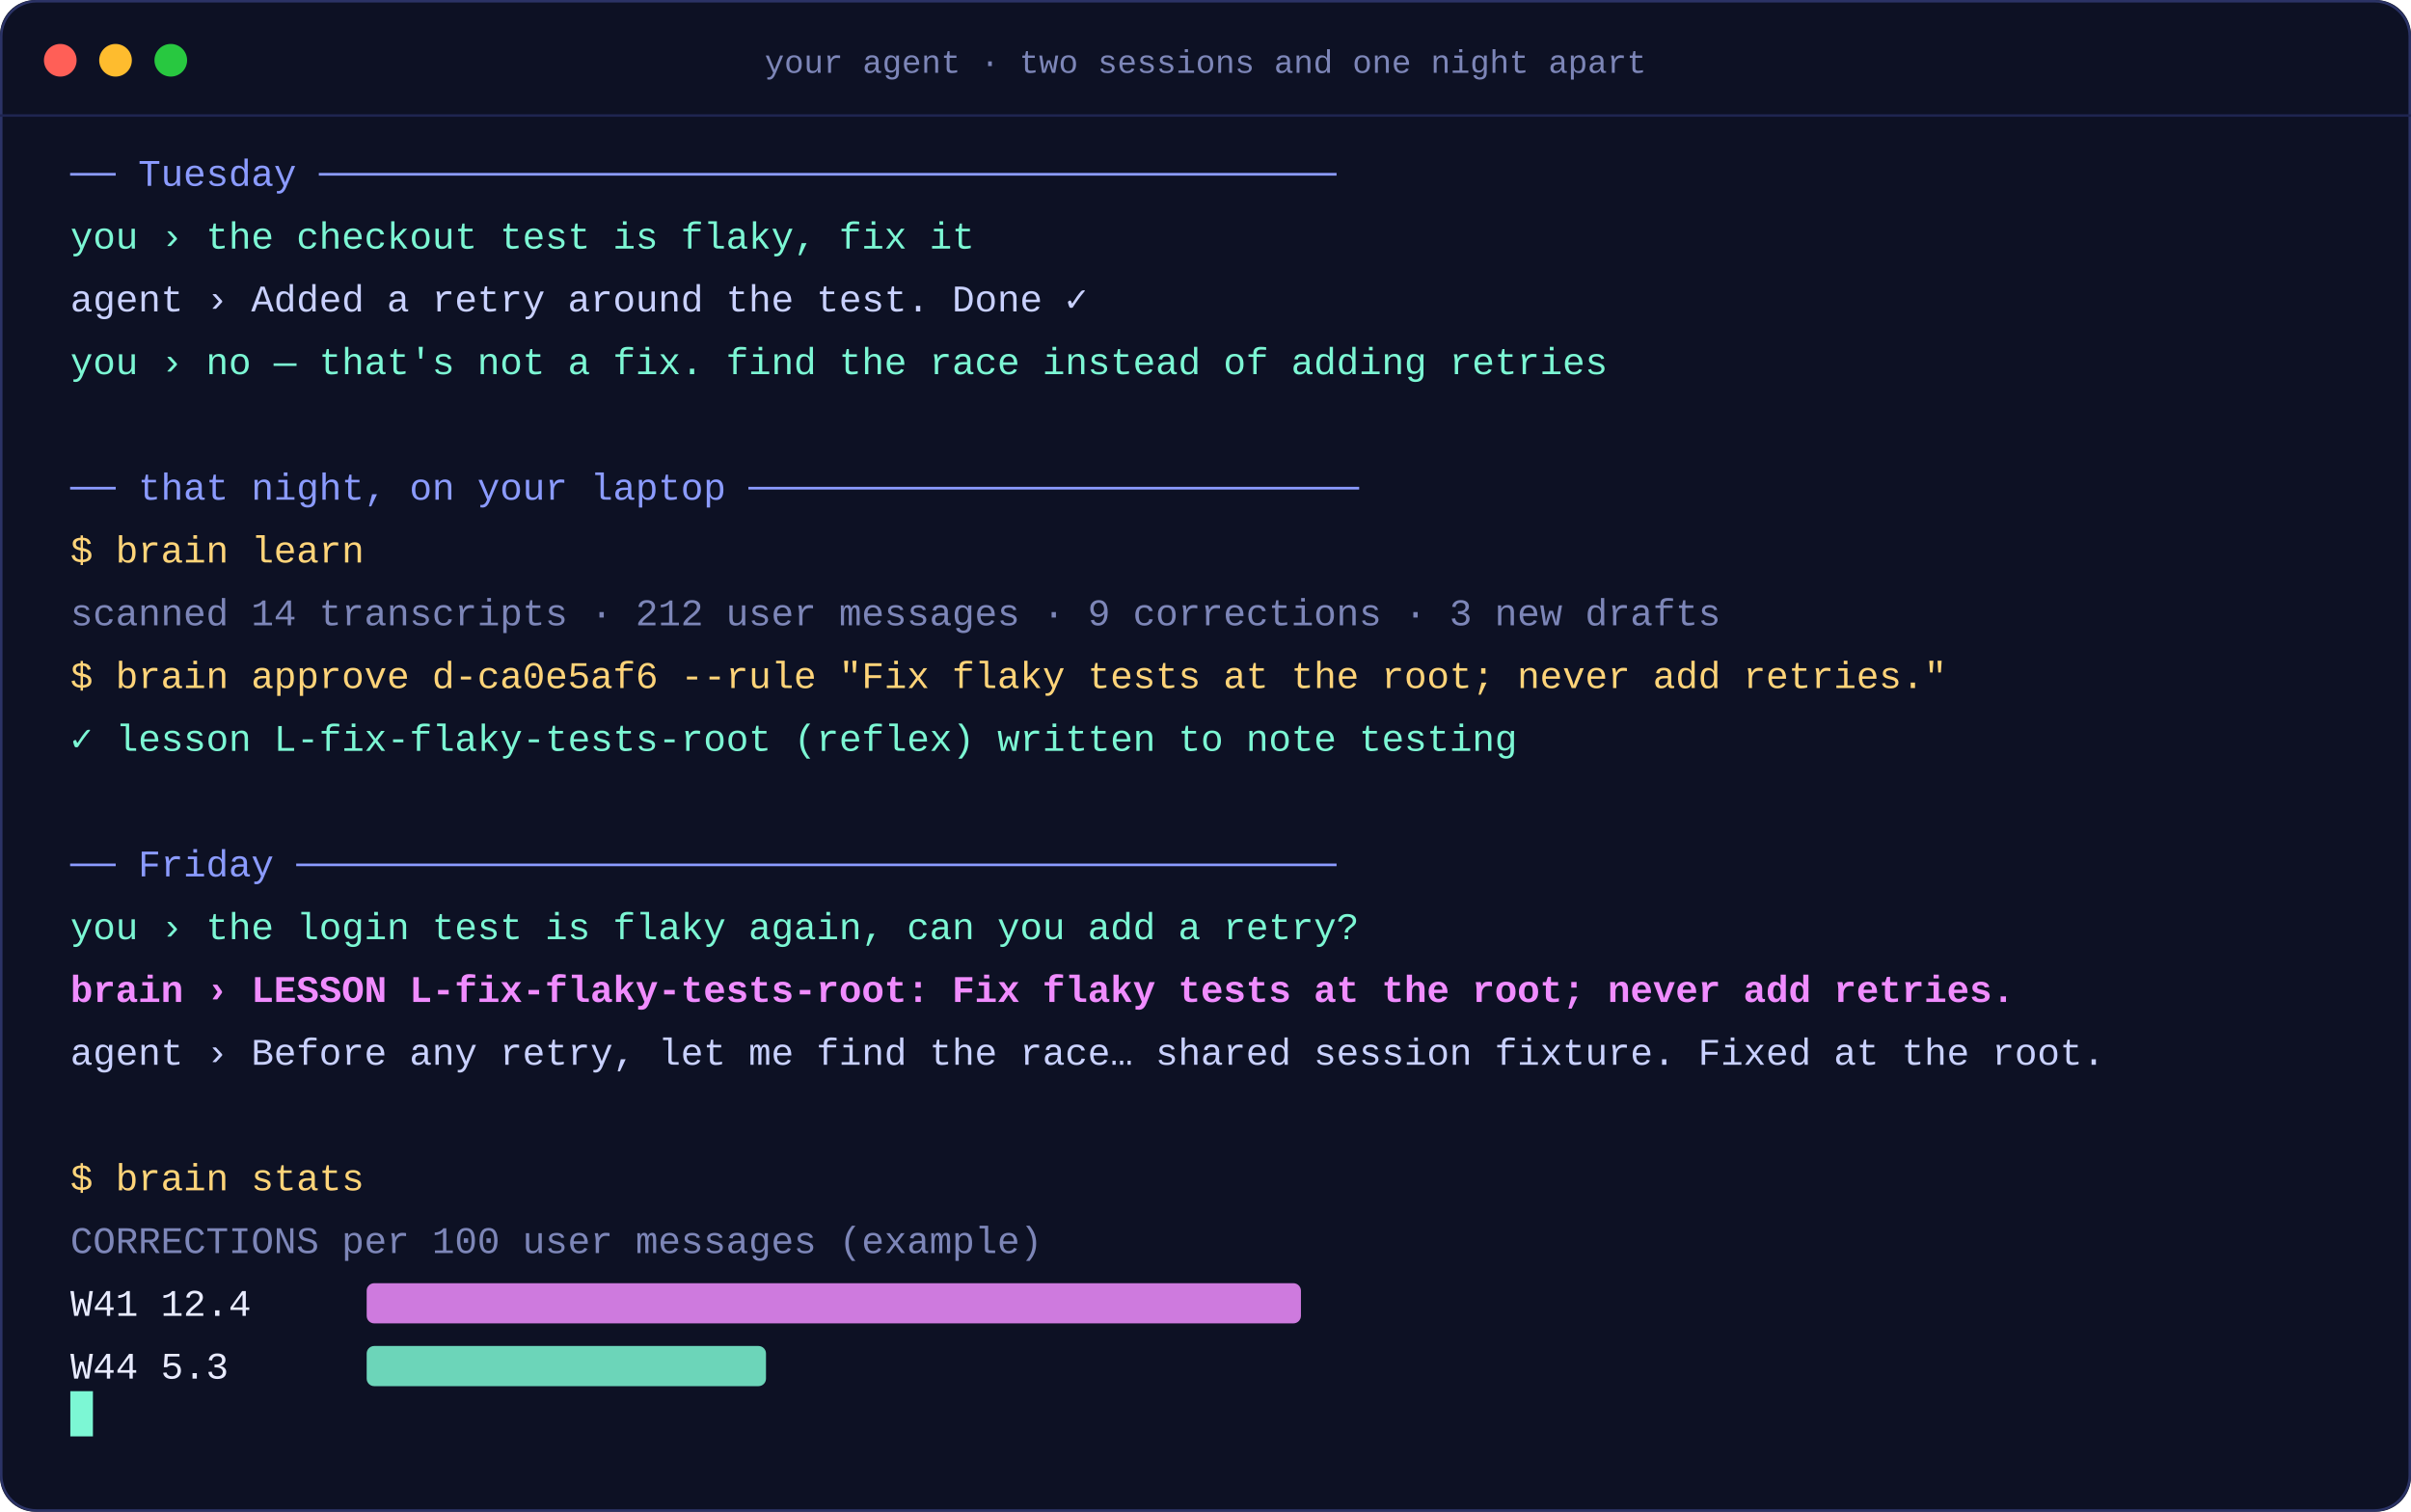
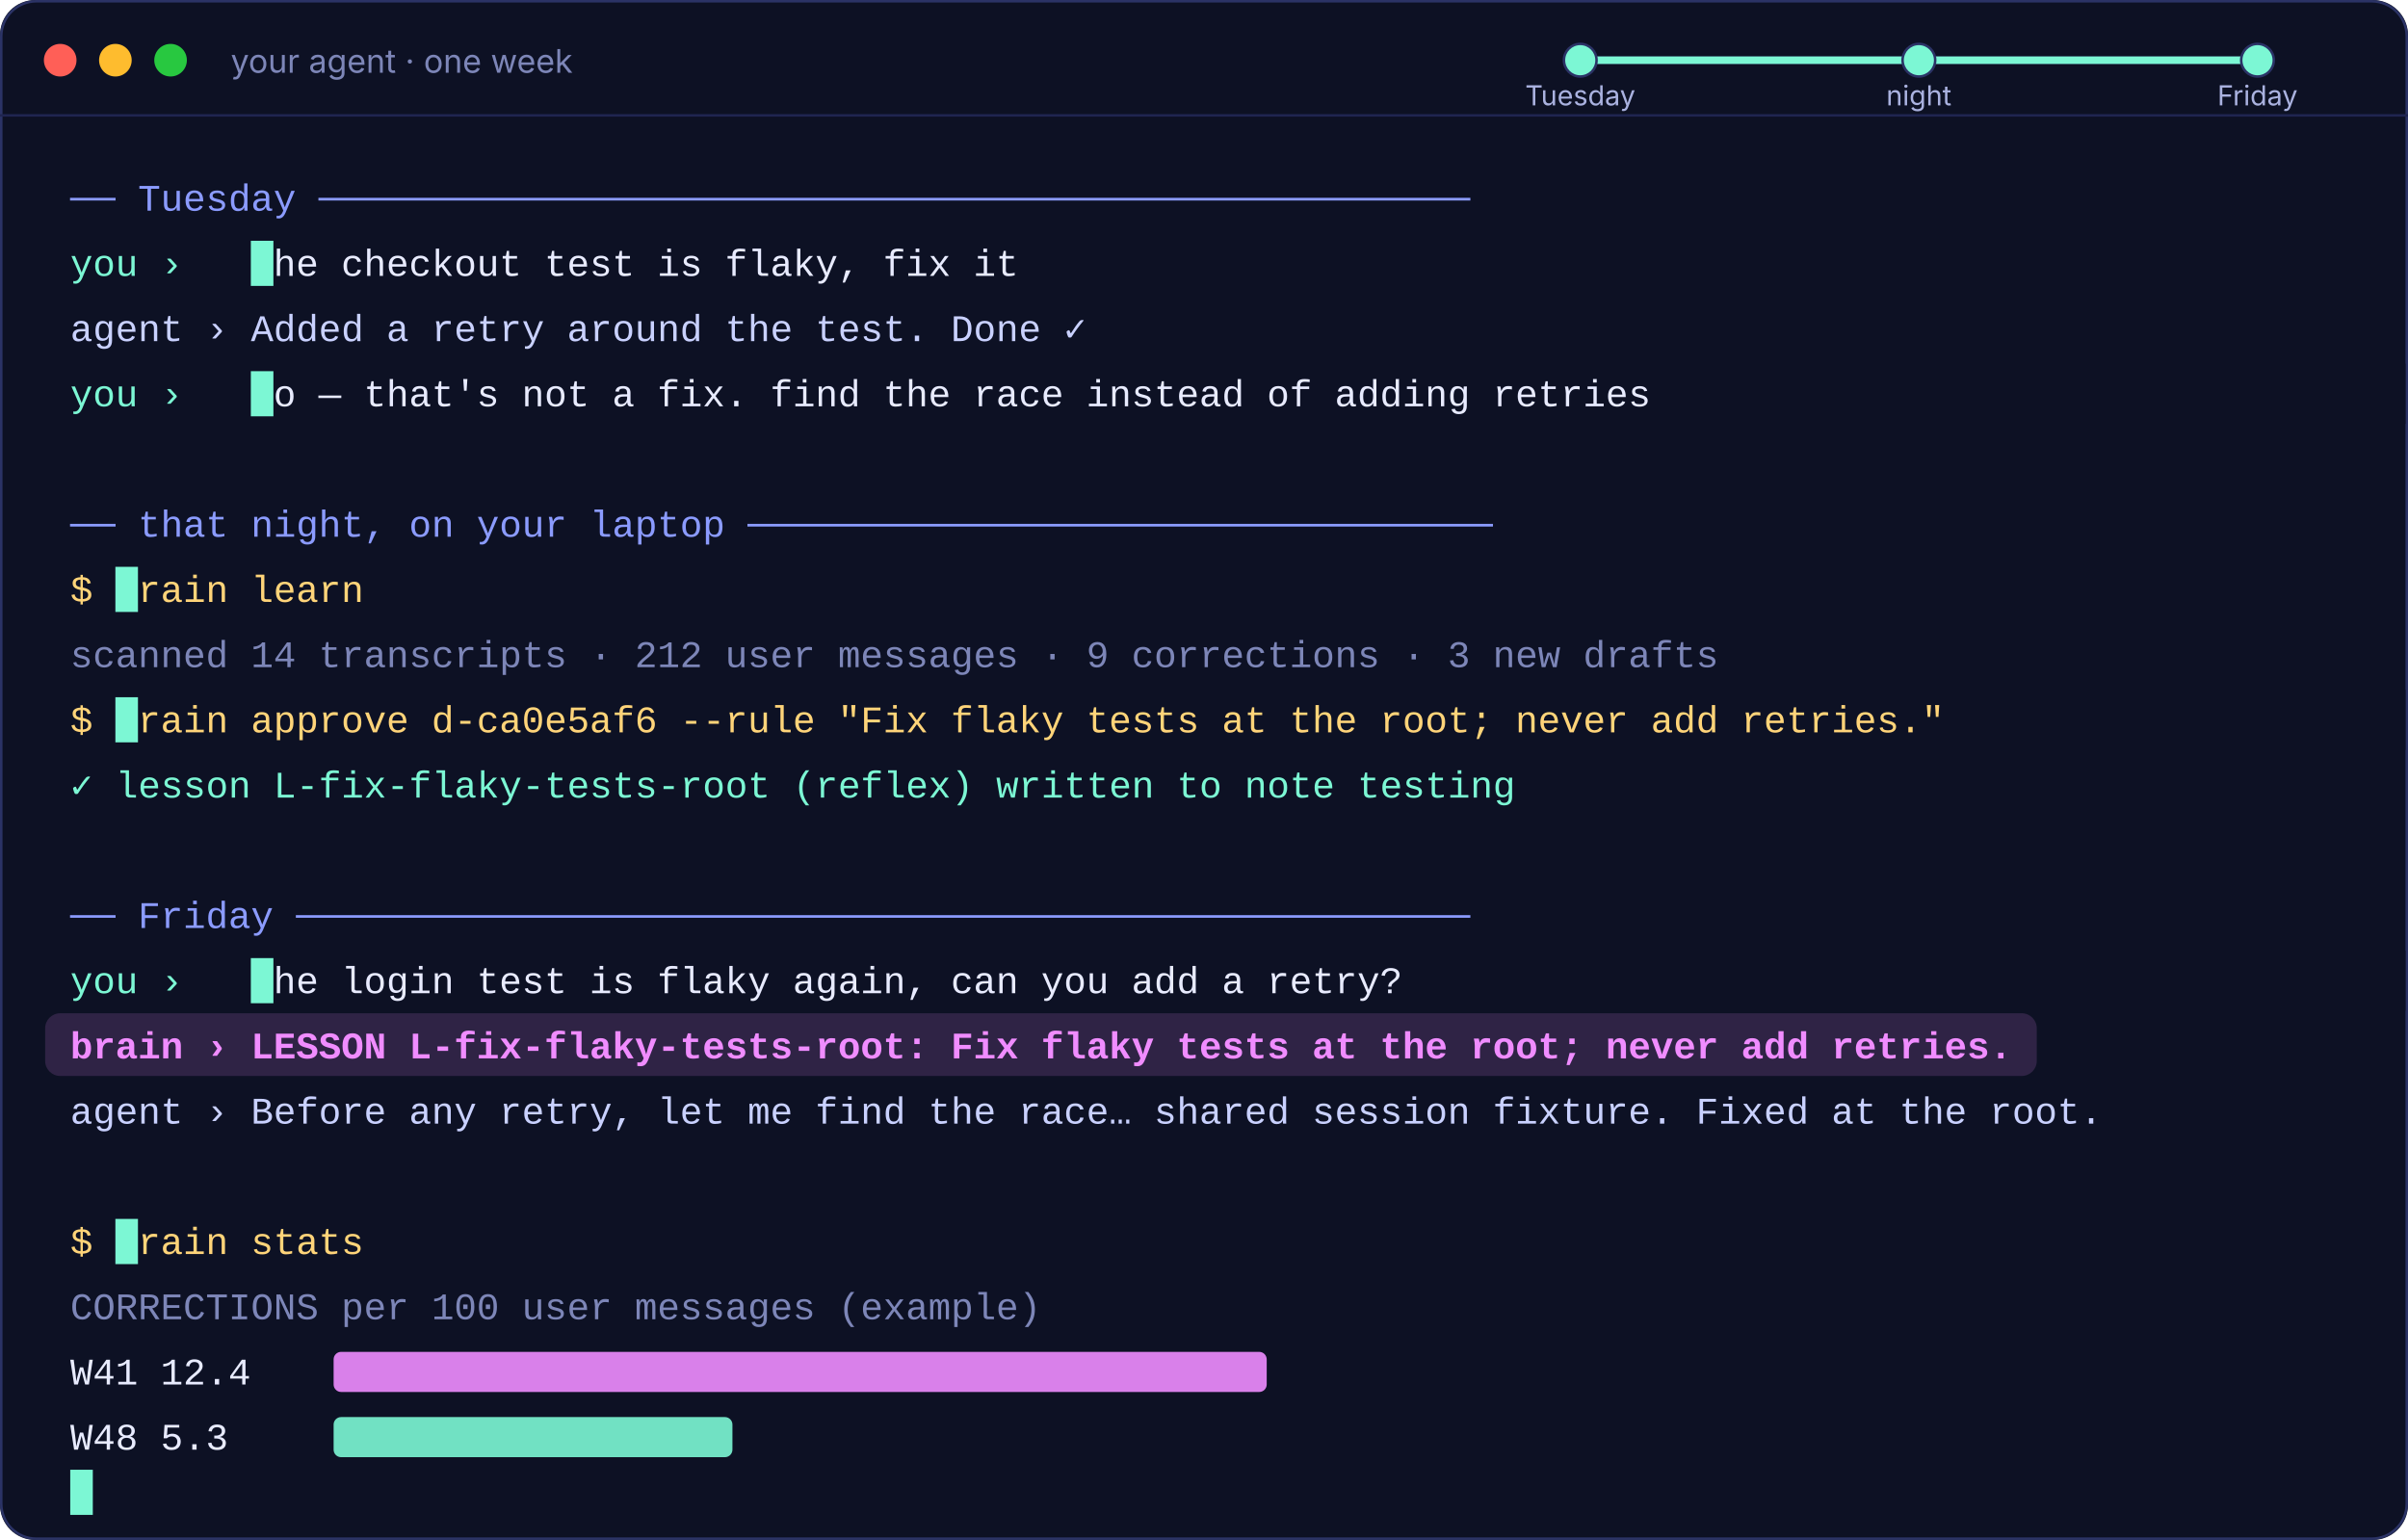
- <svg xmlns="http://www.w3.org/2000/svg" width="960" height="602" viewBox="0 0 960 602" role="img" aria-label="Demo: a correction becomes a lesson that fires in the next session">
+ <svg xmlns="http://www.w3.org/2000/svg" width="960" height="614" viewBox="0 0 960 614" role="img" aria-label="Demo: on Tuesday the user corrects the agent; that night brain learn turns it into a lesson; on Friday the lesson fires before the agent repeats the mistake">
  <style>
- .m{font-family:ui-monospace,SFMono-Regular,Menlo,Consolas,'Liberation Mono',monospace;font-size:15px;white-space:pre}
- .l{animation-duration:17.1s;animation-iteration-count:infinite;animation-timing-function:steps(1,end)}
- @keyframes k0{0%{opacity:0}1.75%{opacity:1}98%{opacity:1}100%{opacity:0}}.l0{animation-name:k0}
- @keyframes k1{0%{opacity:0}5.26%{opacity:1}98%{opacity:1}100%{opacity:0}}.l1{animation-name:k1}
- @keyframes k2{0%{opacity:0}10.53%{opacity:1}98%{opacity:1}100%{opacity:0}}.l2{animation-name:k2}
- @keyframes k3{0%{opacity:0}16.96%{opacity:1}98%{opacity:1}100%{opacity:0}}.l3{animation-name:k3}
- @keyframes k4{0%{opacity:0}19.30%{opacity:1}98%{opacity:1}100%{opacity:0}}.l4{animation-name:k4}
- @keyframes k5{0%{opacity:0}22.81%{opacity:1}98%{opacity:1}100%{opacity:0}}.l5{animation-name:k5}
- @keyframes k6{0%{opacity:0}26.32%{opacity:1}98%{opacity:1}100%{opacity:0}}.l6{animation-name:k6}
- @keyframes k7{0%{opacity:0}30.99%{opacity:1}98%{opacity:1}100%{opacity:0}}.l7{animation-name:k7}
- @keyframes k8{0%{opacity:0}36.84%{opacity:1}98%{opacity:1}100%{opacity:0}}.l8{animation-name:k8}
- @keyframes k9{0%{opacity:0}40.94%{opacity:1}98%{opacity:1}100%{opacity:0}}.l9{animation-name:k9}
- @keyframes k10{0%{opacity:0}43.27%{opacity:1}98%{opacity:1}100%{opacity:0}}.l10{animation-name:k10}
- @keyframes k11{0%{opacity:0}46.78%{opacity:1}98%{opacity:1}100%{opacity:0}}.l11{animation-name:k11}
- @keyframes k12{0%{opacity:0}51.46%{opacity:1}98%{opacity:1}100%{opacity:0}}.l12{animation-name:k12}
- @keyframes k13{0%{opacity:0}56.73%{opacity:1}98%{opacity:1}100%{opacity:0}}.l13{animation-name:k13}
- @keyframes k14{0%{opacity:0}63.74%{opacity:1}98%{opacity:1}100%{opacity:0}}.l14{animation-name:k14}
- @keyframes k15{0%{opacity:0}66.08%{opacity:1}98%{opacity:1}100%{opacity:0}}.l15{animation-name:k15}
- @keyframes k16{0%{opacity:0}70.18%{opacity:1}98%{opacity:1}100%{opacity:0}}.l16{animation-name:k16}
- @keyframes k17{0%{opacity:0}72.51%{opacity:1}98%{opacity:1}100%{opacity:0}}.l17{animation-name:k17}
- @keyframes k18{0%{opacity:0}74.27%{opacity:1}98%{opacity:1}100%{opacity:0}}.l18{animation-name:k18}
- @keyframes k19{0%{opacity:0}76.61%{opacity:1}98%{opacity:1}100%{opacity:0}}.l19{animation-name:k19}
- @media (prefers-reduced-motion:reduce){.l,.cur{animation:none}}
+ .m{font-family:ui-monospace,SFMono-Regular,Menlo,Consolas,'Liberation Mono',monospace;font-size:15px;white-space:pre}.t{font-family:-apple-system,BlinkMacSystemFont,'Segoe UI',Inter,Helvetica,Arial,sans-serif}
@keyframes cur{0%,49%{opacity:1}50%,100%{opacity:0}}.cur{animation:cur 1s steps(1) infinite}
+ @keyframes a1{0.000%{opacity:0;animation-timing-function:steps(1,end)}1.392%{opacity:0;animation-timing-function:ease-out}2.088%{opacity:1;animation-timing-function:steps(1,end)}97.216%{opacity:1;animation-timing-function:linear}98.840%{opacity:0;animation-timing-function:steps(1,end)}100.000%{opacity:0;animation-timing-function:steps(1,end)}}.a1{animation:a1 21.55s infinite}
+ @keyframes a2{0.000%{opacity:0;animation-timing-function:steps(1,end)}3.712%{opacity:0;animation-timing-function:ease-out}3.944%{opacity:1;animation-timing-function:steps(1,end)}97.216%{opacity:1;animation-timing-function:linear}98.840%{opacity:0;animation-timing-function:steps(1,end)}100.000%{opacity:0;animation-timing-function:steps(1,end)}}.a2{animation:a2 21.55s infinite}
+ @keyframes a3{0.000%{transform:translateX(0px);animation-timing-function:steps(1,end)}3.712%{transform:translateX(0px);animation-timing-function:linear}8.445%{transform:translateX(324.0px);animation-timing-function:steps(1,end)}100.000%{transform:translateX(324.0px);animation-timing-function:steps(1,end)}}.a3{animation:a3 21.55s infinite}
+ @keyframes a4{0.000%{opacity:0;animation-timing-function:steps(1,end)}3.712%{opacity:0;animation-timing-function:ease-out}3.944%{opacity:1;animation-timing-function:steps(1,end)}11.462%{opacity:1;animation-timing-function:ease-in}11.694%{opacity:0;animation-timing-function:steps(1,end)}100.000%{opacity:0;animation-timing-function:steps(1,end)}}.a4{animation:a4 21.55s infinite}
+ @keyframes a5{0.000%{transform:translateX(0px);animation-timing-function:steps(1,end)}3.712%{transform:translateX(0px);animation-timing-function:linear}8.445%{transform:translateX(306.0px);animation-timing-function:steps(1,end)}100.000%{transform:translateX(306.0px);animation-timing-function:steps(1,end)}}.a5{animation:a5 21.55s infinite}
+ @keyframes a6{0.000%{opacity:0;animation-timing-function:steps(1,end)}11.694%{opacity:0;animation-timing-function:ease-out}12.390%{opacity:1;animation-timing-function:steps(1,end)}97.216%{opacity:1;animation-timing-function:linear}98.840%{opacity:0;animation-timing-function:steps(1,end)}100.000%{opacity:0;animation-timing-function:steps(1,end)}}.a6{animation:a6 21.55s infinite}
+ @keyframes a7{0.000%{opacity:0;animation-timing-function:steps(1,end)}15.870%{opacity:0;animation-timing-function:ease-out}16.102%{opacity:1;animation-timing-function:steps(1,end)}97.216%{opacity:1;animation-timing-function:linear}98.840%{opacity:0;animation-timing-function:steps(1,end)}100.000%{opacity:0;animation-timing-function:steps(1,end)}}.a7{animation:a7 21.55s infinite}
+ @keyframes a8{0.000%{transform:translateX(0px);animation-timing-function:steps(1,end)}15.870%{transform:translateX(0px);animation-timing-function:linear}23.759%{transform:translateX(576.0px);animation-timing-function:steps(1,end)}100.000%{transform:translateX(576.0px);animation-timing-function:steps(1,end)}}.a8{animation:a8 21.55s infinite}
+ @keyframes a9{0.000%{opacity:0;animation-timing-function:steps(1,end)}15.870%{opacity:0;animation-timing-function:ease-out}16.102%{opacity:1;animation-timing-function:steps(1,end)}23.527%{opacity:1;animation-timing-function:ease-in}23.759%{opacity:0;animation-timing-function:steps(1,end)}100.000%{opacity:0;animation-timing-function:steps(1,end)}}.a9{animation:a9 21.55s infinite}
+ @keyframes a10{0.000%{transform:translateX(0px);animation-timing-function:steps(1,end)}15.870%{transform:translateX(0px);animation-timing-function:linear}23.759%{transform:translateX(558.0px);animation-timing-function:steps(1,end)}100.000%{transform:translateX(558.0px);animation-timing-function:steps(1,end)}}.a10{animation:a10 21.55s infinite}
+ @keyframes a11{0.000%{opacity:0;animation-timing-function:steps(1,end)}27.007%{opacity:0;animation-timing-function:ease-out}27.703%{opacity:1;animation-timing-function:steps(1,end)}97.216%{opacity:1;animation-timing-function:linear}98.840%{opacity:0;animation-timing-function:steps(1,end)}100.000%{opacity:0;animation-timing-function:steps(1,end)}}.a11{animation:a11 21.55s infinite}
+ @keyframes a12{0.000%{opacity:0;animation-timing-function:steps(1,end)}29.327%{opacity:0;animation-timing-function:ease-out}29.559%{opacity:1;animation-timing-function:steps(1,end)}97.216%{opacity:1;animation-timing-function:linear}98.840%{opacity:0;animation-timing-function:steps(1,end)}100.000%{opacity:0;animation-timing-function:steps(1,end)}}.a12{animation:a12 21.55s infinite}
+ @keyframes a13{0.000%{transform:translateX(0px);animation-timing-function:steps(1,end)}29.327%{transform:translateX(0px);animation-timing-function:linear}31.415%{transform:translateX(117.0px);animation-timing-function:steps(1,end)}100.000%{transform:translateX(117.0px);animation-timing-function:steps(1,end)}}.a13{animation:a13 21.55s infinite}
+ @keyframes a14{0.000%{opacity:0;animation-timing-function:steps(1,end)}29.327%{opacity:0;animation-timing-function:ease-out}29.559%{opacity:1;animation-timing-function:steps(1,end)}33.503%{opacity:1;animation-timing-function:ease-in}33.735%{opacity:0;animation-timing-function:steps(1,end)}100.000%{opacity:0;animation-timing-function:steps(1,end)}}.a14{animation:a14 21.55s infinite}
+ @keyframes a15{0.000%{transform:translateX(0px);animation-timing-function:steps(1,end)}29.327%{transform:translateX(0px);animation-timing-function:linear}31.415%{transform:translateX(99.0px);animation-timing-function:steps(1,end)}100.000%{transform:translateX(99.0px);animation-timing-function:steps(1,end)}}.a15{animation:a15 21.55s infinite}
+ @keyframes a16{0.000%{opacity:0;animation-timing-function:steps(1,end)}33.735%{opacity:0;animation-timing-function:ease-out}34.432%{opacity:1;animation-timing-function:steps(1,end)}97.216%{opacity:1;animation-timing-function:linear}98.840%{opacity:0;animation-timing-function:steps(1,end)}100.000%{opacity:0;animation-timing-function:steps(1,end)}}.a16{animation:a16 21.55s infinite}
+ @keyframes a17{0.000%{opacity:0;animation-timing-function:steps(1,end)}37.448%{opacity:0;animation-timing-function:ease-out}37.680%{opacity:1;animation-timing-function:steps(1,end)}97.216%{opacity:1;animation-timing-function:linear}98.840%{opacity:0;animation-timing-function:steps(1,end)}100.000%{opacity:0;animation-timing-function:steps(1,end)}}.a17{animation:a17 21.55s infinite}
+ @keyframes a18{0.000%{transform:translateX(0px);animation-timing-function:steps(1,end)}37.448%{transform:translateX(0px);animation-timing-function:linear}45.336%{transform:translateX(747.0px);animation-timing-function:steps(1,end)}100.000%{transform:translateX(747.0px);animation-timing-function:steps(1,end)}}.a18{animation:a18 21.55s infinite}
+ @keyframes a19{0.000%{opacity:0;animation-timing-function:steps(1,end)}37.448%{opacity:0;animation-timing-function:ease-out}37.680%{opacity:1;animation-timing-function:steps(1,end)}47.425%{opacity:1;animation-timing-function:ease-in}47.657%{opacity:0;animation-timing-function:steps(1,end)}100.000%{opacity:0;animation-timing-function:steps(1,end)}}.a19{animation:a19 21.55s infinite}
+ @keyframes a20{0.000%{transform:translateX(0px);animation-timing-function:steps(1,end)}37.448%{transform:translateX(0px);animation-timing-function:linear}45.336%{transform:translateX(729.0px);animation-timing-function:steps(1,end)}100.000%{transform:translateX(729.0px);animation-timing-function:steps(1,end)}}.a20{animation:a20 21.55s infinite}
+ @keyframes a21{0.000%{opacity:0;animation-timing-function:steps(1,end)}47.657%{opacity:0;animation-timing-function:ease-out}48.353%{opacity:1;animation-timing-function:steps(1,end)}97.216%{opacity:1;animation-timing-function:linear}98.840%{opacity:0;animation-timing-function:steps(1,end)}100.000%{opacity:0;animation-timing-function:steps(1,end)}}.a21{animation:a21 21.55s infinite}
+ @keyframes a22{0.000%{opacity:0;animation-timing-function:steps(1,end)}50.905%{opacity:0;animation-timing-function:ease-out}51.601%{opacity:1;animation-timing-function:steps(1,end)}97.216%{opacity:1;animation-timing-function:linear}98.840%{opacity:0;animation-timing-function:steps(1,end)}100.000%{opacity:0;animation-timing-function:steps(1,end)}}.a22{animation:a22 21.55s infinite}
+ @keyframes a23{0.000%{opacity:0;animation-timing-function:steps(1,end)}53.225%{opacity:0;animation-timing-function:ease-out}53.457%{opacity:1;animation-timing-function:steps(1,end)}97.216%{opacity:1;animation-timing-function:linear}98.840%{opacity:0;animation-timing-function:steps(1,end)}100.000%{opacity:0;animation-timing-function:steps(1,end)}}.a23{animation:a23 21.55s infinite}
+ @keyframes a24{0.000%{transform:translateX(0px);animation-timing-function:steps(1,end)}53.225%{transform:translateX(0px);animation-timing-function:linear}60.325%{transform:translateX(477.0px);animation-timing-function:steps(1,end)}100.000%{transform:translateX(477.0px);animation-timing-function:steps(1,end)}}.a24{animation:a24 21.55s infinite}
+ @keyframes a25{0.000%{opacity:0;animation-timing-function:steps(1,end)}53.225%{opacity:0;animation-timing-function:ease-out}53.457%{opacity:1;animation-timing-function:steps(1,end)}62.877%{opacity:1;animation-timing-function:ease-in}63.109%{opacity:0;animation-timing-function:steps(1,end)}100.000%{opacity:0;animation-timing-function:steps(1,end)}}.a25{animation:a25 21.55s infinite}
+ @keyframes a26{0.000%{transform:translateX(0px);animation-timing-function:steps(1,end)}53.225%{transform:translateX(0px);animation-timing-function:linear}60.325%{transform:translateX(459.0px);animation-timing-function:steps(1,end)}100.000%{transform:translateX(459.0px);animation-timing-function:steps(1,end)}}.a26{animation:a26 21.55s infinite}
+ @keyframes a27{0.000%{opacity:0;animation-timing-function:steps(1,end)}63.109%{opacity:0;animation-timing-function:ease-out}64.269%{opacity:.45;animation-timing-function:ease-in-out}70.998%{opacity:.15;animation-timing-function:steps(1,end)}97.216%{opacity:.15;animation-timing-function:linear}98.840%{opacity:0;animation-timing-function:steps(1,end)}100.000%{opacity:0;animation-timing-function:steps(1,end)}}.a27{animation:a27 21.55s infinite}
+ @keyframes a28{0.000%{opacity:0;animation-timing-function:steps(1,end)}63.109%{opacity:0;animation-timing-function:ease-out}63.805%{opacity:1;animation-timing-function:steps(1,end)}97.216%{opacity:1;animation-timing-function:linear}98.840%{opacity:0;animation-timing-function:steps(1,end)}100.000%{opacity:0;animation-timing-function:steps(1,end)}}.a28{animation:a28 21.55s infinite}
+ @keyframes a29{0.000%{opacity:0;animation-timing-function:steps(1,end)}68.213%{opacity:0;animation-timing-function:ease-out}68.910%{opacity:1;animation-timing-function:steps(1,end)}97.216%{opacity:1;animation-timing-function:linear}98.840%{opacity:0;animation-timing-function:steps(1,end)}100.000%{opacity:0;animation-timing-function:steps(1,end)}}.a29{animation:a29 21.55s infinite}
+ @keyframes a30{0.000%{opacity:0;animation-timing-function:steps(1,end)}71.462%{opacity:0;animation-timing-function:ease-out}71.694%{opacity:1;animation-timing-function:steps(1,end)}97.216%{opacity:1;animation-timing-function:linear}98.840%{opacity:0;animation-timing-function:steps(1,end)}100.000%{opacity:0;animation-timing-function:steps(1,end)}}.a30{animation:a30 21.55s infinite}
+ @keyframes a31{0.000%{transform:translateX(0px);animation-timing-function:steps(1,end)}71.462%{transform:translateX(0px);animation-timing-function:linear}73.550%{transform:translateX(117.0px);animation-timing-function:steps(1,end)}100.000%{transform:translateX(117.0px);animation-timing-function:steps(1,end)}}.a31{animation:a31 21.55s infinite}
+ @keyframes a32{0.000%{opacity:0;animation-timing-function:steps(1,end)}71.462%{opacity:0;animation-timing-function:ease-out}71.694%{opacity:1;animation-timing-function:steps(1,end)}75.174%{opacity:1;animation-timing-function:ease-in}75.406%{opacity:0;animation-timing-function:steps(1,end)}100.000%{opacity:0;animation-timing-function:steps(1,end)}}.a32{animation:a32 21.55s infinite}
+ @keyframes a33{0.000%{transform:translateX(0px);animation-timing-function:steps(1,end)}71.462%{transform:translateX(0px);animation-timing-function:linear}73.550%{transform:translateX(99.0px);animation-timing-function:steps(1,end)}100.000%{transform:translateX(99.0px);animation-timing-function:steps(1,end)}}.a33{animation:a33 21.55s infinite}
+ @keyframes a34{0.000%{opacity:0;animation-timing-function:steps(1,end)}75.406%{opacity:0;animation-timing-function:ease-out}76.102%{opacity:1;animation-timing-function:steps(1,end)}97.216%{opacity:1;animation-timing-function:linear}98.840%{opacity:0;animation-timing-function:steps(1,end)}100.000%{opacity:0;animation-timing-function:steps(1,end)}}.a34{animation:a34 21.55s infinite}
+ @keyframes a35{0.000%{opacity:0;animation-timing-function:steps(1,end)}76.798%{opacity:0;animation-timing-function:ease-out}77.494%{opacity:1;animation-timing-function:steps(1,end)}97.216%{opacity:1;animation-timing-function:linear}98.840%{opacity:0;animation-timing-function:steps(1,end)}100.000%{opacity:0;animation-timing-function:steps(1,end)}}.a35{animation:a35 21.55s infinite}
+ @keyframes a36{0.000%{transform:scaleX(0);animation-timing-function:steps(1,end)}77.262%{transform:scaleX(0);animation-timing-function:cubic-bezier(.2,.8,.2,1)}81.439%{transform:scaleX(1);animation-timing-function:steps(1,end)}100.000%{transform:scaleX(1);animation-timing-function:steps(1,end)}}.a36{animation:a36 21.55s infinite}
+ @keyframes a37{0.000%{opacity:0;animation-timing-function:steps(1,end)}79.118%{opacity:0;animation-timing-function:ease-out}79.814%{opacity:1;animation-timing-function:steps(1,end)}97.216%{opacity:1;animation-timing-function:linear}98.840%{opacity:0;animation-timing-function:steps(1,end)}100.000%{opacity:0;animation-timing-function:steps(1,end)}}.a37{animation:a37 21.55s infinite}
+ @keyframes a38{0.000%{transform:scaleX(0);animation-timing-function:steps(1,end)}79.582%{transform:scaleX(0);animation-timing-function:cubic-bezier(.2,.8,.2,1)}83.759%{transform:scaleX(1);animation-timing-function:steps(1,end)}100.000%{transform:scaleX(1);animation-timing-function:steps(1,end)}}.a38{animation:a38 21.55s infinite}
+ @keyframes a39{0.000%{opacity:0;animation-timing-function:steps(1,end)}80.510%{opacity:0;animation-timing-function:ease-out}81.206%{opacity:1;animation-timing-function:steps(1,end)}97.216%{opacity:1;animation-timing-function:linear}98.840%{opacity:0;animation-timing-function:steps(1,end)}100.000%{opacity:0;animation-timing-function:steps(1,end)}}.a39{animation:a39 21.55s infinite}
+ @keyframes a40{0.000%{transform:scaleX(0);animation-timing-function:steps(1,end)}1.392%{transform:scaleX(0.000);animation-timing-function:cubic-bezier(.4,0,.2,1)}4.176%{transform:scaleX(0.000);animation-timing-function:steps(1,end)}27.007%{transform:scaleX(0.500);animation-timing-function:cubic-bezier(.4,0,.2,1)}29.791%{transform:scaleX(0.500);animation-timing-function:steps(1,end)}50.905%{transform:scaleX(1.000);animation-timing-function:cubic-bezier(.4,0,.2,1)}53.689%{transform:scaleX(1.000);animation-timing-function:steps(1,end)}97.216%{transform:scaleX(1);animation-timing-function:ease-in}98.840%{transform:scaleX(0);animation-timing-function:steps(1,end)}100.000%{transform:scaleX(0);animation-timing-function:steps(1,end)}}.a40{animation:a40 21.55s infinite}
+ @keyframes a41{0.000%{opacity:0;animation-timing-function:steps(1,end)}3.480%{opacity:0;animation-timing-function:ease-out}4.640%{opacity:1;animation-timing-function:steps(1,end)}97.216%{opacity:1;animation-timing-function:linear}98.840%{opacity:0;animation-timing-function:steps(1,end)}100.000%{opacity:0;animation-timing-function:steps(1,end)}}.a41{animation:a41 21.55s infinite}
+ @keyframes a42{0.000%{opacity:0;animation-timing-function:steps(1,end)}29.095%{opacity:0;animation-timing-function:ease-out}30.255%{opacity:1;animation-timing-function:steps(1,end)}97.216%{opacity:1;animation-timing-function:linear}98.840%{opacity:0;animation-timing-function:steps(1,end)}100.000%{opacity:0;animation-timing-function:steps(1,end)}}.a42{animation:a42 21.55s infinite}
+ @keyframes a43{0.000%{opacity:0;animation-timing-function:steps(1,end)}52.993%{opacity:0;animation-timing-function:ease-out}54.153%{opacity:1;animation-timing-function:steps(1,end)}97.216%{opacity:1;animation-timing-function:linear}98.840%{opacity:0;animation-timing-function:steps(1,end)}100.000%{opacity:0;animation-timing-function:steps(1,end)}}.a43{animation:a43 21.55s infinite}
+ @media (prefers-reduced-motion:reduce){*{animation:none!important}.fx{display:none}}
</style>
-   <rect width="960" height="602" rx="14" fill="#0d1124" />
-   <rect x=".5" y=".5" width="959" height="601" rx="14" fill="none" stroke="#2b3366" />
+   <rect width="960" height="614" rx="14" fill="#0d1124" />
+   <rect x=".5" y=".5" width="959" height="613" rx="14" fill="none" stroke="#2b3366" />
  <circle cx="24" cy="24" r="6.5" fill="#ff5f57" />
  <circle cx="46" cy="24" r="6.5" fill="#febc2e" />
  <circle cx="68" cy="24" r="6.5" fill="#28c840" />
-   <text class="m" x="480.0" y="29" fill="#7d86b8" text-anchor="middle" style="font-size:13px">your agent · two sessions and one night apart</text>
+   <text class="t" x="92" y="29" fill="#7d86b8" font-size="13">your agent · one week</text>
  <line x1="0" y1="46" x2="960" y2="46" stroke="#1f2550" />
-   <text class="m l l0" x="28" y="74" fill="#8b9bff">── Tuesday ─────────────────────────────────────────────</text>
-   <text class="m l l1" x="28" y="99" fill="#7cf7d4">you   › the checkout test is flaky, fix it</text>
-   <text class="m l l2" x="28" y="124" fill="#c9d1ff">agent › Added a retry around the test. Done ✓</text>
-   <text class="m l l3" x="28" y="149" fill="#7cf7d4">you   › no — that's not a fix. find the race instead of adding retries</text>
-   <text class="m l l5" x="28" y="199" fill="#8b9bff">── that night, on your laptop ───────────────────────────</text>
-   <text class="m l l6" x="28" y="224" fill="#ffd479">$ brain learn</text>
-   <text class="m l l7" x="28" y="249" fill="#7d86b8">scanned 14 transcripts · 212 user messages · 9 corrections · 3 new drafts</text>
-   <text class="m l l8" x="28" y="274" fill="#ffd479">$ brain approve d-ca0e5af6 --rule "Fix flaky tests at the root; never add retries."</text>
-   <text class="m l l9" x="28" y="299" fill="#7cf7d4">✓ lesson L-fix-flaky-tests-root (reflex) written to note testing</text>
-   <text class="m l l11" x="28" y="349" fill="#8b9bff">── Friday ──────────────────────────────────────────────</text>
-   <text class="m l l12" x="28" y="374" fill="#7cf7d4">you   › the login test is flaky again, can you add a retry?</text>
-   <text class="m l l13" x="28" y="399" fill="#f08cff" font-weight="700">brain › LESSON L-fix-flaky-tests-root: Fix flaky tests at the root; never add retries.</text>
-   <text class="m l l14" x="28" y="424" fill="#c9d1ff">agent › Before any retry, let me find the race… shared session fixture. Fixed at the root.</text>
-   <text class="m l l16" x="28" y="474" fill="#ffd479">$ brain stats</text>
-   <text class="m l l17" x="28" y="499" fill="#7d86b8">CORRECTIONS per 100 user messages   (example)</text>
-   <g class="l l18">
-     <text class="m" x="28" y="524" fill="#e8ebff">  W41  12.4  </text>
-     <rect x="146" y="511" width="372" height="16" rx="3" fill="#f08cff" opacity=".85" />
+   <clipPath id="demo-c">
+     <rect x="1" y="47" width="958" height="566" rx="13" />
+   </clipPath>
+   <g clip-path="url(#demo-c)">
+     <g class="a1">
+       <text class="m" x="28.0" y="84" fill="#8b9bff" textLength="558.0" lengthAdjust="spacing">── Tuesday ───────────────────────────────────────────────────</text>
+     </g>
+     <g class="a2">
+       <text class="m" x="28.0" y="110" fill="#7cf7d4" textLength="72.0" lengthAdjust="spacing">you   › </text>
+       <text class="m" x="100.0" y="110" fill="#e8ebff" textLength="306.0" lengthAdjust="spacing">the checkout test is flaky, fix it</text>
+     </g>
+     <rect class="a3" x="100.0" y="93" width="324.0" height="24" fill="#0d1124" style="transform:translateX(324.0px)" />
+     <g class="fx a4">
+       <rect class="a5" x="100.0" y="96" width="9.0" height="18" fill="#7cf7d4" />
+     </g>
+     <g class="a6">
+       <text class="m" x="28.0" y="136" fill="#c9d1ff" textLength="405.0" lengthAdjust="spacing">agent › Added a retry around the test. Done ✓</text>
+     </g>
+     <g class="a7">
+       <text class="m" x="28.0" y="162" fill="#7cf7d4" textLength="72.0" lengthAdjust="spacing">you   › </text>
+       <text class="m" x="100.0" y="162" fill="#e8ebff" textLength="558.0" lengthAdjust="spacing">no — that's not a fix. find the race instead of adding retries</text>
+     </g>
+     <rect class="a8" x="100.0" y="145" width="576.0" height="24" fill="#0d1124" style="transform:translateX(576.0px)" />
+     <g class="fx a9">
+       <rect class="a10" x="100.0" y="148" width="9.0" height="18" fill="#7cf7d4" />
+     </g>
+     <g class="a11">
+       <text class="m" x="28.0" y="214" fill="#8b9bff" textLength="567.0" lengthAdjust="spacing">── that night, on your laptop ─────────────────────────────────</text>
+     </g>
+     <g class="a12">
+       <text class="m" x="28.0" y="240" fill="#ffd479" textLength="18.0" lengthAdjust="spacing">$ </text>
+       <text class="m" x="46.0" y="240" fill="#ffd479" textLength="99.0" lengthAdjust="spacing">brain learn</text>
+     </g>
+     <rect class="a13" x="46.0" y="223" width="117.0" height="24" fill="#0d1124" style="transform:translateX(117.0px)" />
+     <g class="fx a14">
+       <rect class="a15" x="46.0" y="226" width="9.0" height="18" fill="#7cf7d4" />
+     </g>
+     <g class="a16">
+       <text class="m" x="28.0" y="266" fill="#7d86b8" textLength="657.0" lengthAdjust="spacing">scanned 14 transcripts · 212 user messages · 9 corrections · 3 new drafts</text>
+     </g>
+     <g class="a17">
+       <text class="m" x="28.0" y="292" fill="#ffd479" textLength="18.0" lengthAdjust="spacing">$ </text>
+       <text class="m" x="46.0" y="292" fill="#ffd479" textLength="729.0" lengthAdjust="spacing">brain approve d-ca0e5af6 --rule "Fix flaky tests at the root; never add retries."</text>
+     </g>
+     <rect class="a18" x="46.0" y="275" width="747.0" height="24" fill="#0d1124" style="transform:translateX(747.0px)" />
+     <g class="fx a19">
+       <rect class="a20" x="46.0" y="278" width="9.0" height="18" fill="#7cf7d4" />
+     </g>
+     <g class="a21">
+       <text class="m" x="28.0" y="318" fill="#7cf7d4" textLength="576.0" lengthAdjust="spacing">✓ lesson L-fix-flaky-tests-root (reflex) written to note testing</text>
+     </g>
+     <g class="a22">
+       <text class="m" x="28.0" y="370" fill="#8b9bff" textLength="558.0" lengthAdjust="spacing">── Friday ────────────────────────────────────────────────────</text>
+     </g>
+     <g class="a23">
+       <text class="m" x="28.0" y="396" fill="#7cf7d4" textLength="72.0" lengthAdjust="spacing">you   › </text>
+       <text class="m" x="100.0" y="396" fill="#e8ebff" textLength="459.0" lengthAdjust="spacing">the login test is flaky again, can you add a retry?</text>
+     </g>
+     <rect class="a24" x="100.0" y="379" width="477.0" height="24" fill="#0d1124" style="transform:translateX(477.0px)" />
+     <g class="fx a25">
+       <rect class="a26" x="100.0" y="382" width="9.0" height="18" fill="#7cf7d4" />
+     </g>
+     <rect class="a27" x="18" y="404" width="794.0" height="25" rx="6" fill="#f08cff" style="opacity:.15" />
+     <g class="a28">
+       <text class="m" x="28.0" y="422" fill="#f08cff" textLength="774.0" lengthAdjust="spacing" font-weight="700">brain › LESSON L-fix-flaky-tests-root: Fix flaky tests at the root; never add retries.</text>
+     </g>
+     <g class="a29">
+       <text class="m" x="28.0" y="448" fill="#c9d1ff" textLength="810.0" lengthAdjust="spacing">agent › Before any retry, let me find the race… shared session fixture. Fixed at the root.</text>
+     </g>
+     <g class="a30">
+       <text class="m" x="28.0" y="500" fill="#ffd479" textLength="18.0" lengthAdjust="spacing">$ </text>
+       <text class="m" x="46.0" y="500" fill="#ffd479" textLength="99.0" lengthAdjust="spacing">brain stats</text>
+     </g>
+     <rect class="a31" x="46.0" y="483" width="117.0" height="24" fill="#0d1124" style="transform:translateX(117.0px)" />
+     <g class="fx a32">
+       <rect class="a33" x="46.0" y="486" width="9.0" height="18" fill="#7cf7d4" />
+     </g>
+     <g class="a34">
+       <text class="m" x="28.0" y="526" fill="#7d86b8" textLength="405.0" lengthAdjust="spacing">CORRECTIONS per 100 user messages   (example)</text>
+     </g>
+     <g class="a35">
+       <text class="m" x="28.0" y="552" fill="#e8ebff" textLength="99.0" lengthAdjust="spacing">  W41  12.4</text>
+       <rect class="a36" x="133.0" y="539" width="372" height="16" rx="3" fill="#f08cff" opacity=".9" style="transform-box:fill-box;transform-origin:0 50%" />
+     </g>
+     <g class="a37">
+       <text class="m" x="28.0" y="578" fill="#e8ebff" textLength="99.0" lengthAdjust="spacing">  W48   5.3</text>
+       <rect class="a38" x="133.0" y="565" width="159" height="16" rx="3" fill="#7cf7d4" opacity=".9" style="transform-box:fill-box;transform-origin:0 50%" />
+     </g>
  </g>
-   <g class="l l19">
-     <text class="m" x="28" y="549" fill="#e8ebff">  W44   5.3  </text>
-     <rect x="146" y="536" width="159" height="16" rx="3" fill="#7cf7d4" opacity=".85" />
+   <g class="a39">
+     <rect class="cur" x="28" y="586" width="9.0" height="18" fill="#7cf7d4" />
  </g>
-   <rect class="cur" x="28" y="554" width="9" height="18" fill="#7cf7d4" />
+   <line x1="630" y1="24" x2="900" y2="24" stroke="#2b3366" stroke-width="3" stroke-linecap="round" />
+   <line class="a40" x1="630" y1="24" x2="900" y2="24" stroke="#7cf7d4" stroke-width="3" stroke-linecap="round" style="transform-box:fill-box;transform-origin:0 50%" />
+   <circle cx="630.0" cy="24" r="6" fill="#0d1124" stroke="#2b3366" stroke-width="2" />
+   <circle class="a41" cx="630.0" cy="24" r="6" fill="#7cf7d4" />
+   <text class="t" x="630.0" y="42" fill="#aab2e0" font-size="11" text-anchor="middle">Tuesday</text>
+   <circle cx="765.0" cy="24" r="6" fill="#0d1124" stroke="#2b3366" stroke-width="2" />
+   <circle class="a42" cx="765.0" cy="24" r="6" fill="#7cf7d4" />
+   <text class="t" x="765.0" y="42" fill="#aab2e0" font-size="11" text-anchor="middle">night</text>
+   <circle cx="900.0" cy="24" r="6" fill="#0d1124" stroke="#2b3366" stroke-width="2" />
+   <circle class="a43" cx="900.0" cy="24" r="6" fill="#7cf7d4" />
+   <text class="t" x="900.0" y="42" fill="#aab2e0" font-size="11" text-anchor="middle">Friday</text>
</svg>
